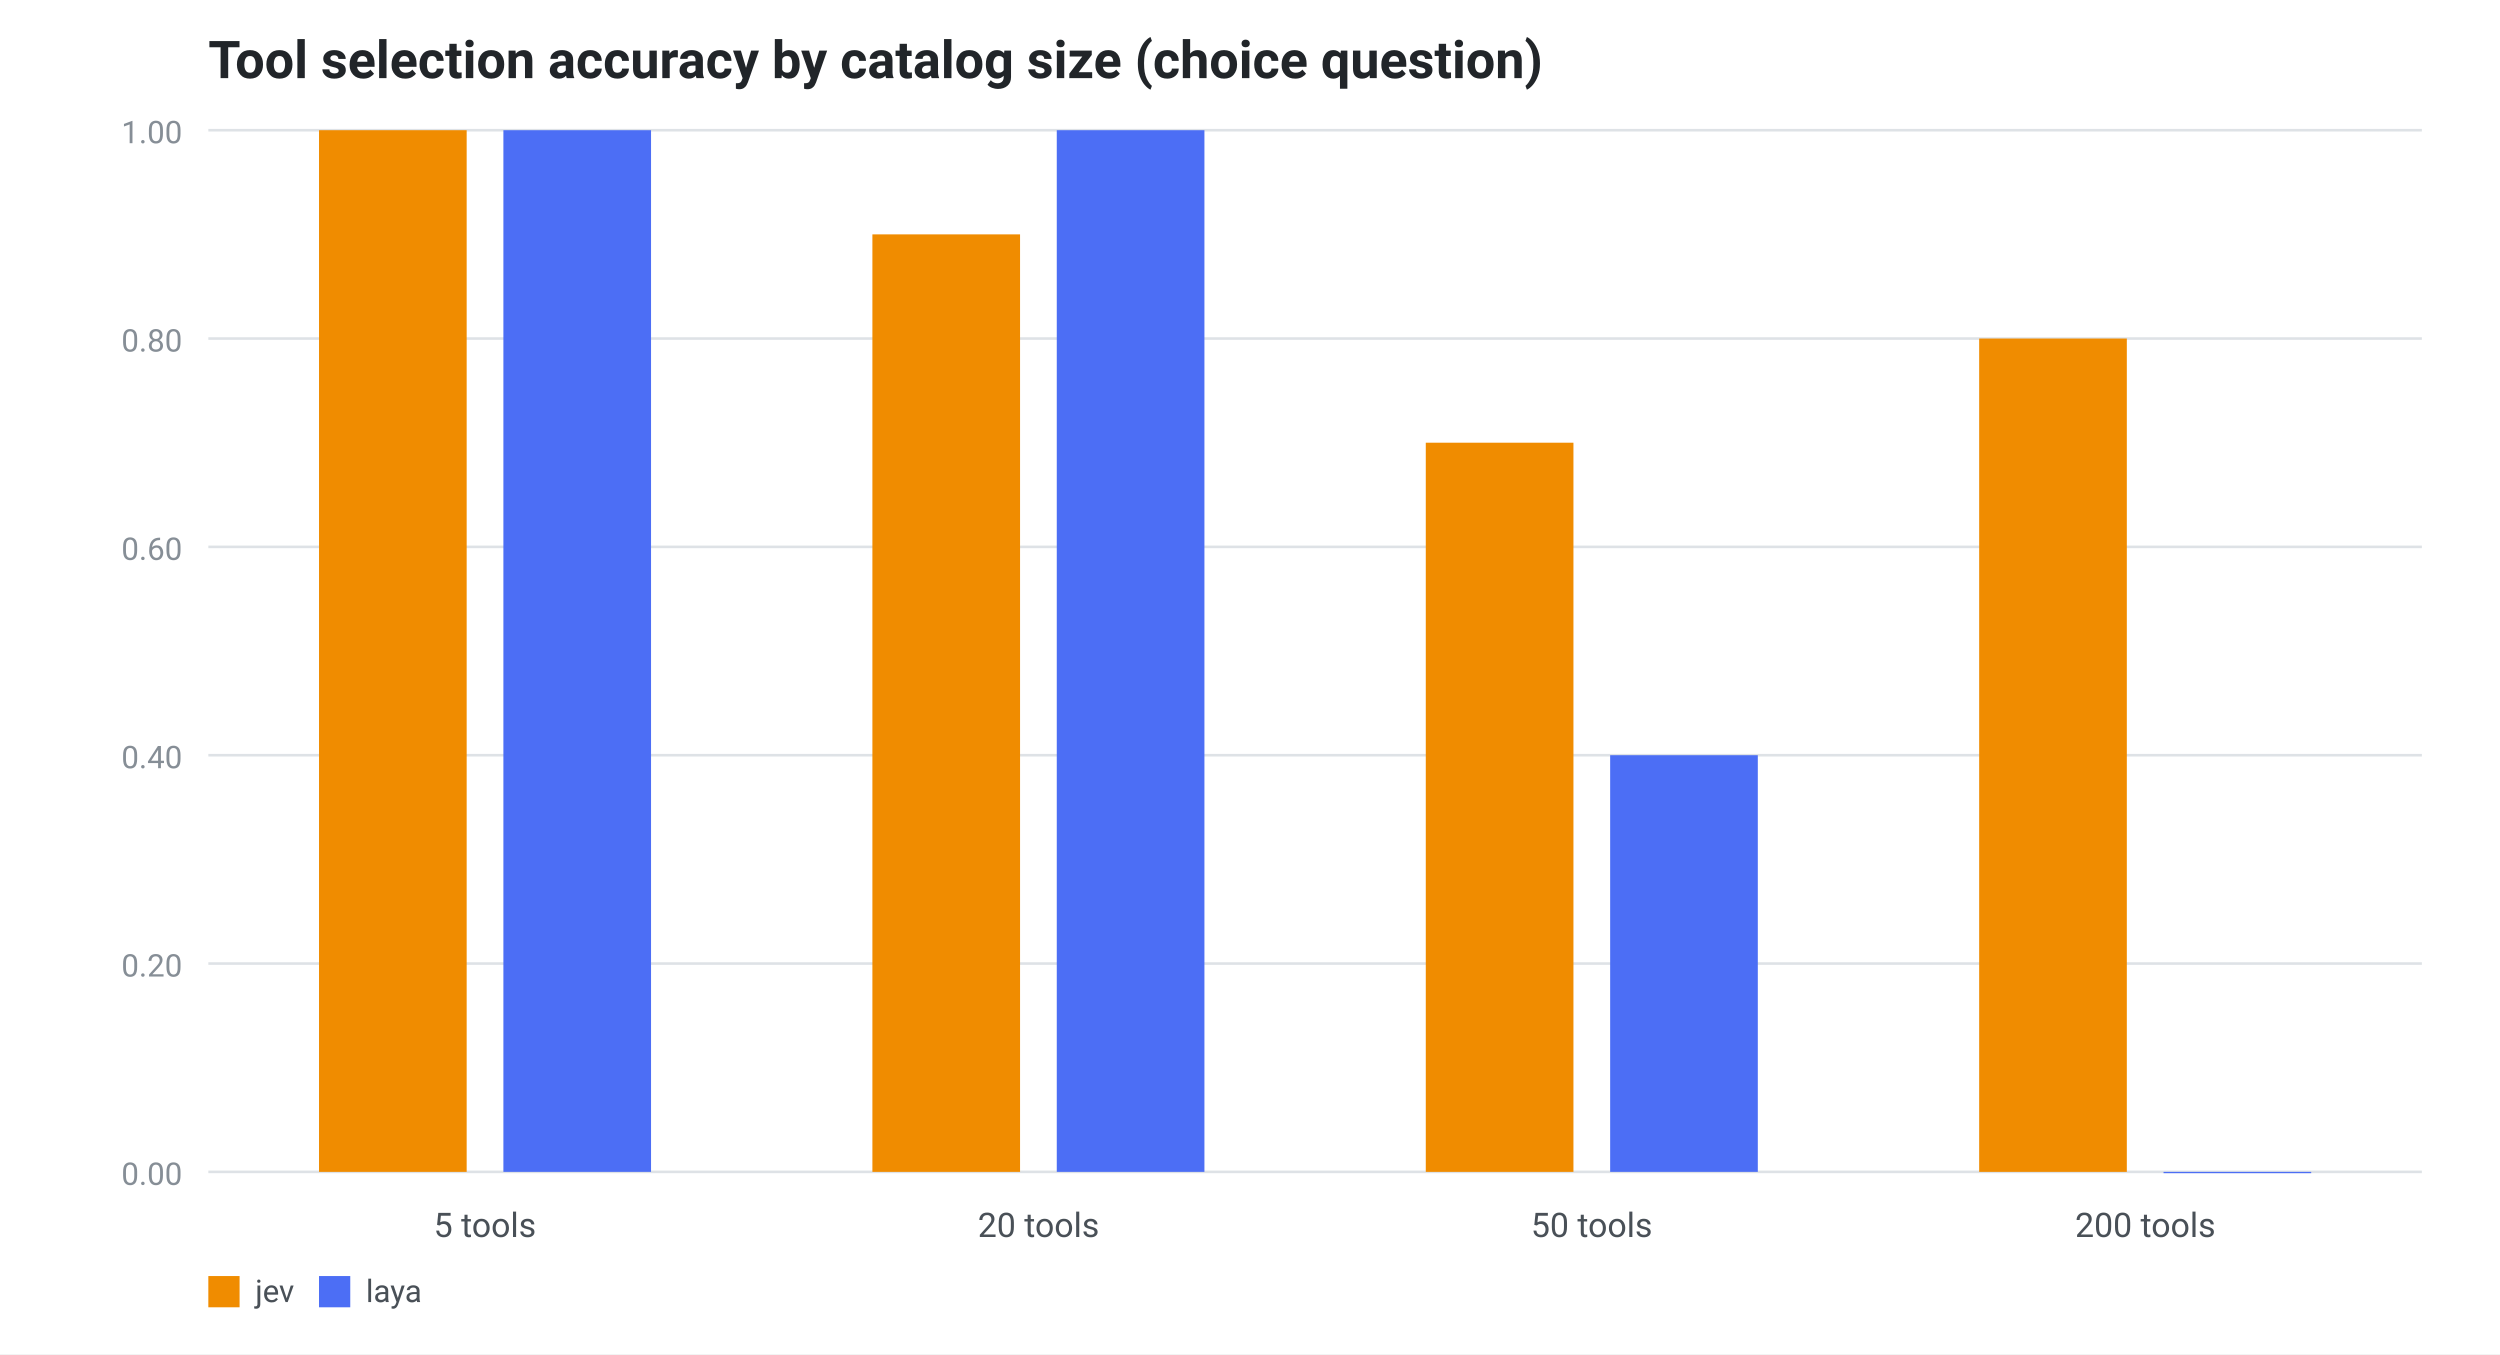
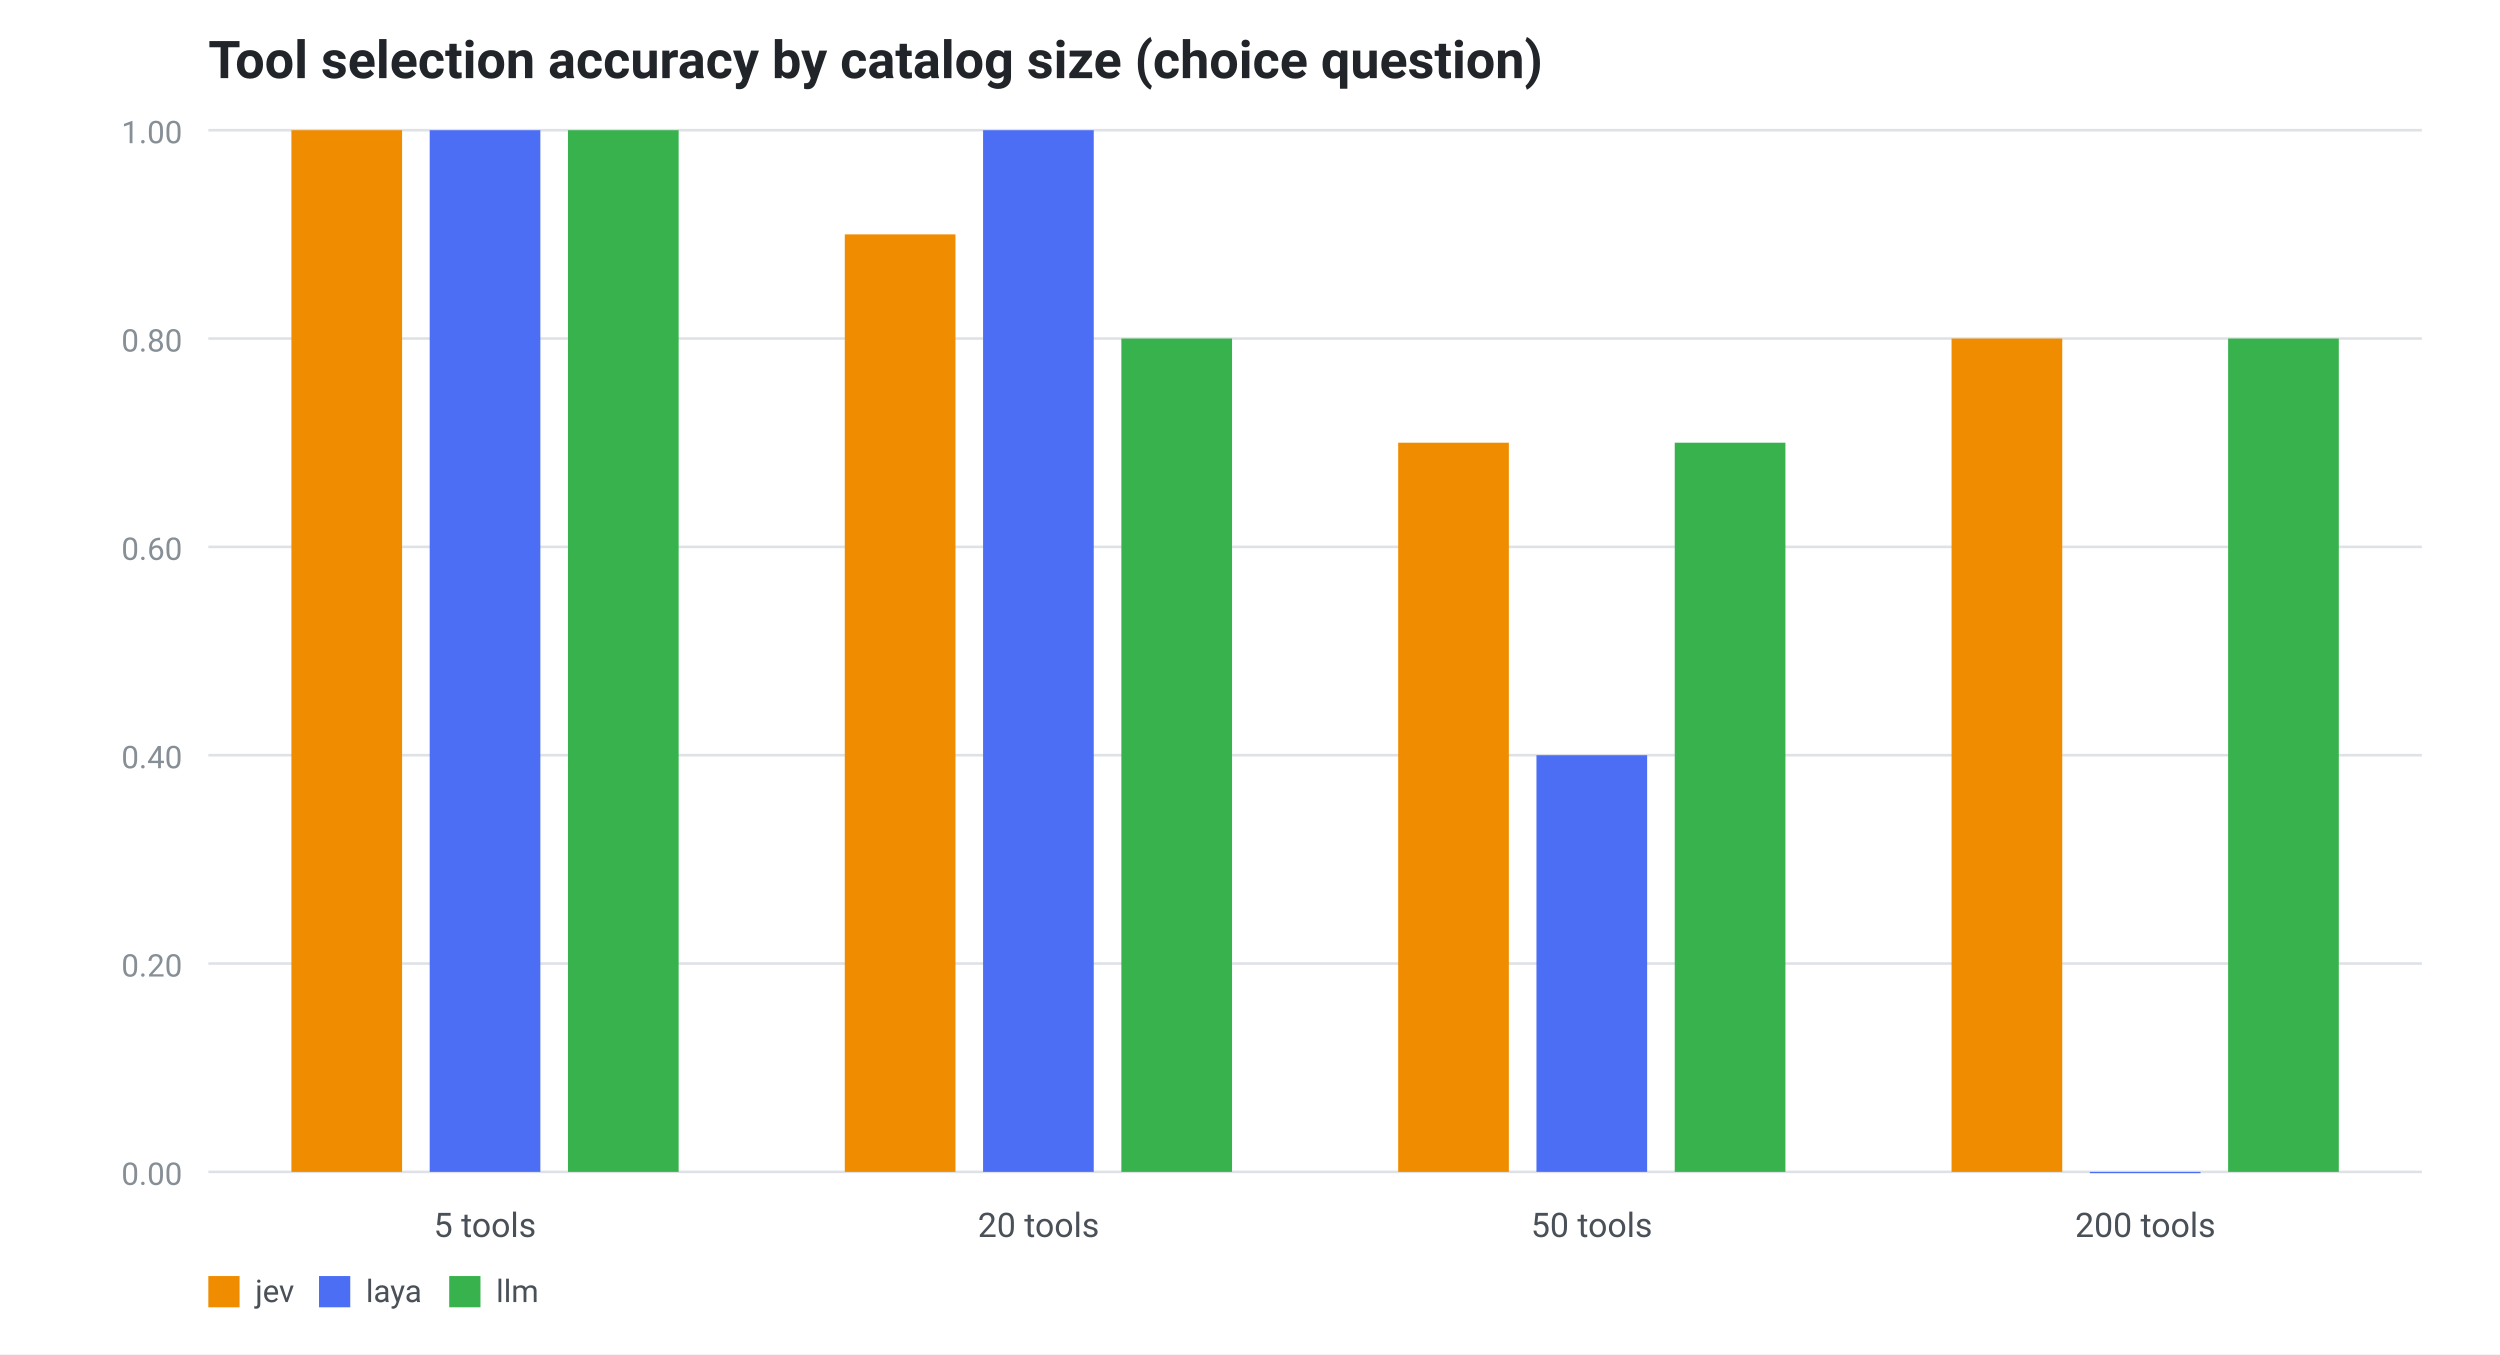
<svg xmlns="http://www.w3.org/2000/svg" viewBox="0 0 960 520" width="960" height="520" role="img" aria-label="Tool selection accuracy by catalog size (choice question)">
  <rect width="960" height="520" fill="#ffffff" />
  <text x="80.0" y="30.0" font-family="-apple-system, 'Segoe UI', Roboto, Helvetica, Arial, sans-serif" font-size="20" fill="#212529" text-anchor="start" font-weight="600">Tool selection accuracy by catalog size (choice question)</text>
  <line x1="80.0" y1="450.0" x2="930.0" y2="450.0" stroke="#dee2e6" stroke-width="1" />
  <text x="70.0" y="455.0" font-family="-apple-system, 'Segoe UI', Roboto, Helvetica, Arial, sans-serif" font-size="12" fill="#868e96" text-anchor="end" font-weight="400">0.00</text>
  <line x1="80.0" y1="370.0" x2="930.0" y2="370.0" stroke="#dee2e6" stroke-width="1" />
  <text x="70.0" y="375.0" font-family="-apple-system, 'Segoe UI', Roboto, Helvetica, Arial, sans-serif" font-size="12" fill="#868e96" text-anchor="end" font-weight="400">0.20</text>
  <line x1="80.0" y1="290.0" x2="930.0" y2="290.0" stroke="#dee2e6" stroke-width="1" />
  <text x="70.0" y="295.0" font-family="-apple-system, 'Segoe UI', Roboto, Helvetica, Arial, sans-serif" font-size="12" fill="#868e96" text-anchor="end" font-weight="400">0.40</text>
  <line x1="80.0" y1="210.0" x2="930.0" y2="210.0" stroke="#dee2e6" stroke-width="1" />
  <text x="70.0" y="215.0" font-family="-apple-system, 'Segoe UI', Roboto, Helvetica, Arial, sans-serif" font-size="12" fill="#868e96" text-anchor="end" font-weight="400">0.60</text>
  <line x1="80.0" y1="130.0" x2="930.0" y2="130.0" stroke="#dee2e6" stroke-width="1" />
  <text x="70.0" y="135.0" font-family="-apple-system, 'Segoe UI', Roboto, Helvetica, Arial, sans-serif" font-size="12" fill="#868e96" text-anchor="end" font-weight="400">0.80</text>
  <line x1="80.0" y1="50.0" x2="930.0" y2="50.0" stroke="#dee2e6" stroke-width="1" />
  <text x="70.0" y="55.0" font-family="-apple-system, 'Segoe UI', Roboto, Helvetica, Arial, sans-serif" font-size="12" fill="#868e96" text-anchor="end" font-weight="400">1.00</text>
  <text x="186.2" y="475.0" font-family="-apple-system, 'Segoe UI', Roboto, Helvetica, Arial, sans-serif" font-size="13" fill="#495057" text-anchor="middle" font-weight="400">5 tools</text>
-   <rect x="122.5" y="50.0" width="56.7" height="400.0" fill="#f08c00" opacity="1.0" />
-   <rect x="193.3" y="50.0" width="56.7" height="400.0" fill="#4c6ef5" opacity="1.0" />
+   <rect x="111.9" y="50.0" width="42.5" height="400.0" fill="#f08c00" opacity="1.0" />
+   <rect x="165.0" y="50.0" width="42.5" height="400.0" fill="#4c6ef5" opacity="1.0" />
+   <rect x="218.1" y="50.0" width="42.5" height="400.0" fill="#37b24d" opacity="1.0" />
  <text x="398.8" y="475.0" font-family="-apple-system, 'Segoe UI', Roboto, Helvetica, Arial, sans-serif" font-size="13" fill="#495057" text-anchor="middle" font-weight="400">20 tools</text>
-   <rect x="335.0" y="90.0" width="56.7" height="360.0" fill="#f08c00" opacity="1.0" />
-   <rect x="405.8" y="50.0" width="56.7" height="400.0" fill="#4c6ef5" opacity="1.0" />
+   <rect x="324.4" y="90.0" width="42.5" height="360.0" fill="#f08c00" opacity="1.0" />
+   <rect x="377.5" y="50.0" width="42.5" height="400.0" fill="#4c6ef5" opacity="1.0" />
+   <rect x="430.6" y="130.0" width="42.5" height="320.0" fill="#37b24d" opacity="1.0" />
  <text x="611.2" y="475.0" font-family="-apple-system, 'Segoe UI', Roboto, Helvetica, Arial, sans-serif" font-size="13" fill="#495057" text-anchor="middle" font-weight="400">50 tools</text>
-   <rect x="547.5" y="170.0" width="56.7" height="280.0" fill="#f08c00" opacity="1.0" />
-   <rect x="618.3" y="290.0" width="56.7" height="160.0" fill="#4c6ef5" opacity="1.0" />
+   <rect x="536.9" y="170.0" width="42.5" height="280.0" fill="#f08c00" opacity="1.0" />
+   <rect x="590.0" y="290.0" width="42.5" height="160.0" fill="#4c6ef5" opacity="1.0" />
+   <rect x="643.1" y="170.0" width="42.5" height="280.0" fill="#37b24d" opacity="1.0" />
  <text x="823.8" y="475.0" font-family="-apple-system, 'Segoe UI', Roboto, Helvetica, Arial, sans-serif" font-size="13" fill="#495057" text-anchor="middle" font-weight="400">200 tools</text>
-   <rect x="760.0" y="130.0" width="56.7" height="320.0" fill="#f08c00" opacity="1.0" />
-   <rect x="830.8" y="450.0" width="56.7" height="0.5" fill="#4c6ef5" opacity="1.0" />
+   <rect x="749.4" y="130.0" width="42.5" height="320.0" fill="#f08c00" opacity="1.0" />
+   <rect x="802.5" y="450.0" width="42.5" height="0.5" fill="#4c6ef5" opacity="1.0" />
+   <rect x="855.6" y="130.0" width="42.5" height="320.0" fill="#37b24d" opacity="1.0" />
  <rect x="80.0" y="490.0" width="12.0" height="12.0" fill="#f08c00" opacity="1.0" />
  <text x="98.0" y="500.0" font-family="-apple-system, 'Segoe UI', Roboto, Helvetica, Arial, sans-serif" font-size="12" fill="#495057" text-anchor="start" font-weight="400">jev</text>
  <rect x="122.5" y="490.0" width="12.0" height="12.0" fill="#4c6ef5" opacity="1.0" />
  <text x="140.5" y="500.0" font-family="-apple-system, 'Segoe UI', Roboto, Helvetica, Arial, sans-serif" font-size="12" fill="#495057" text-anchor="start" font-weight="400">laya</text>
+   <rect x="172.5" y="490.0" width="12.0" height="12.0" fill="#37b24d" opacity="1.0" />
+   <text x="190.5" y="500.0" font-family="-apple-system, 'Segoe UI', Roboto, Helvetica, Arial, sans-serif" font-size="12" fill="#495057" text-anchor="start" font-weight="400">llm</text>
</svg>
